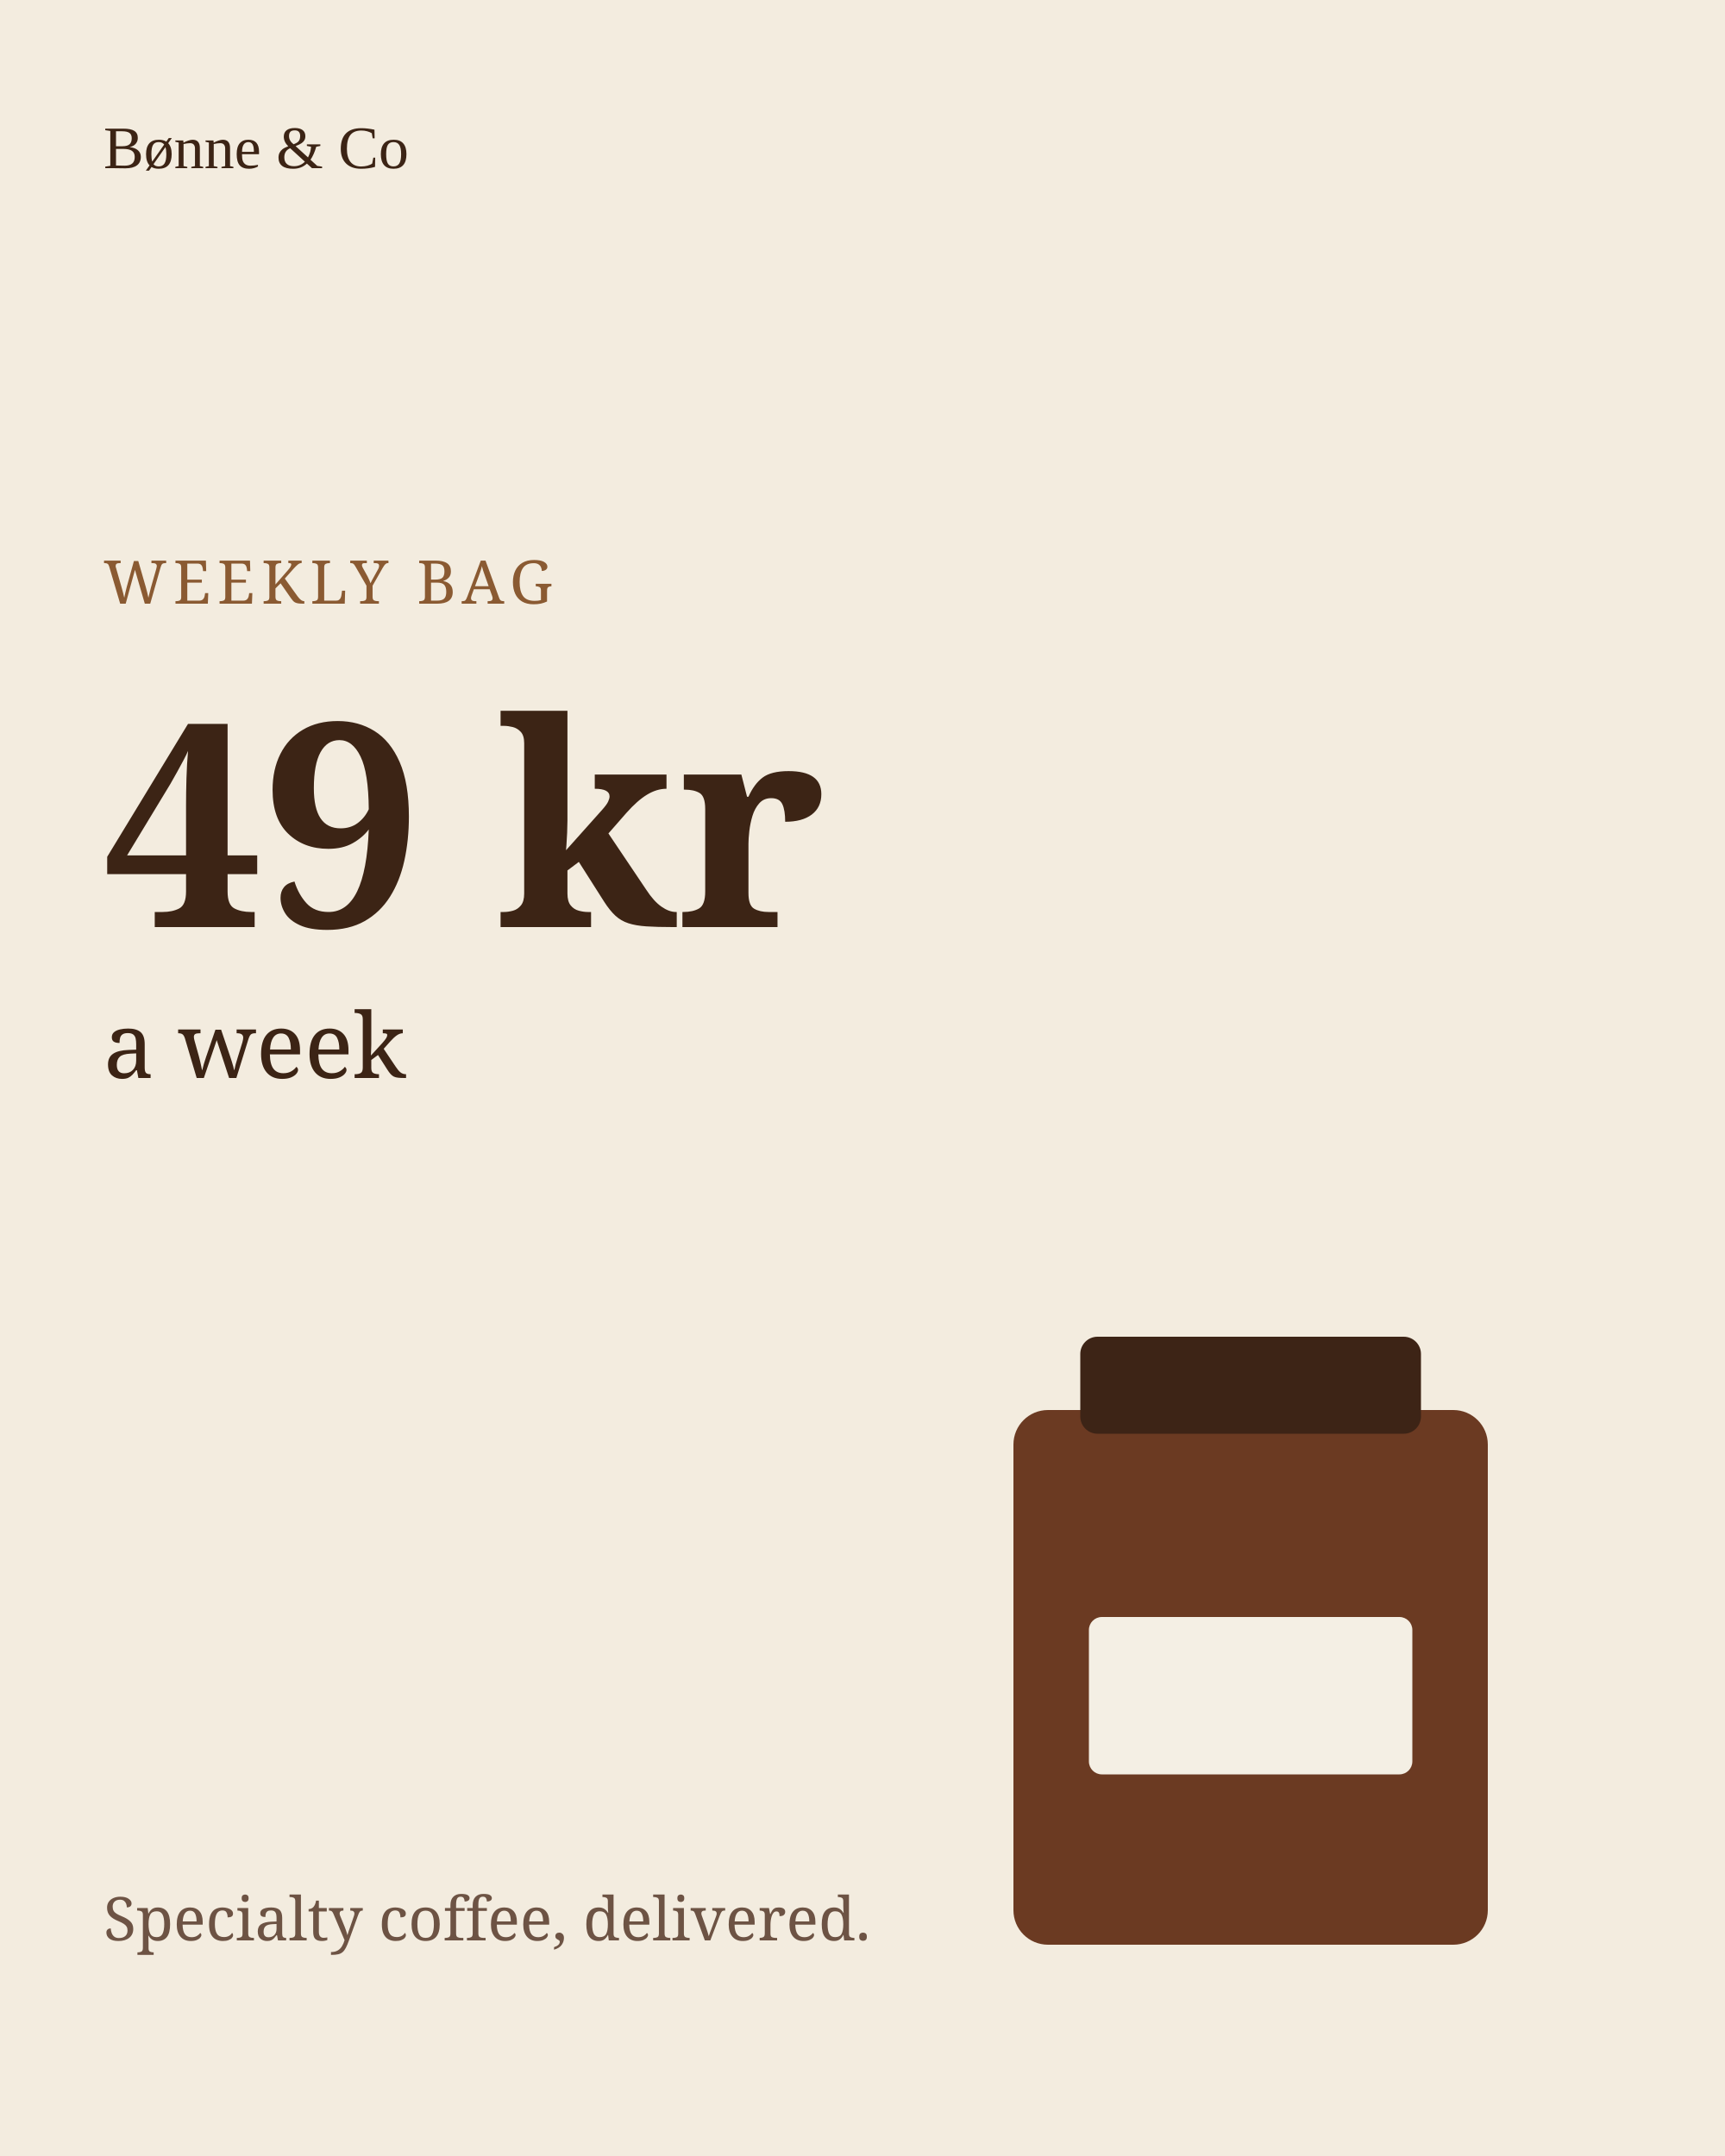
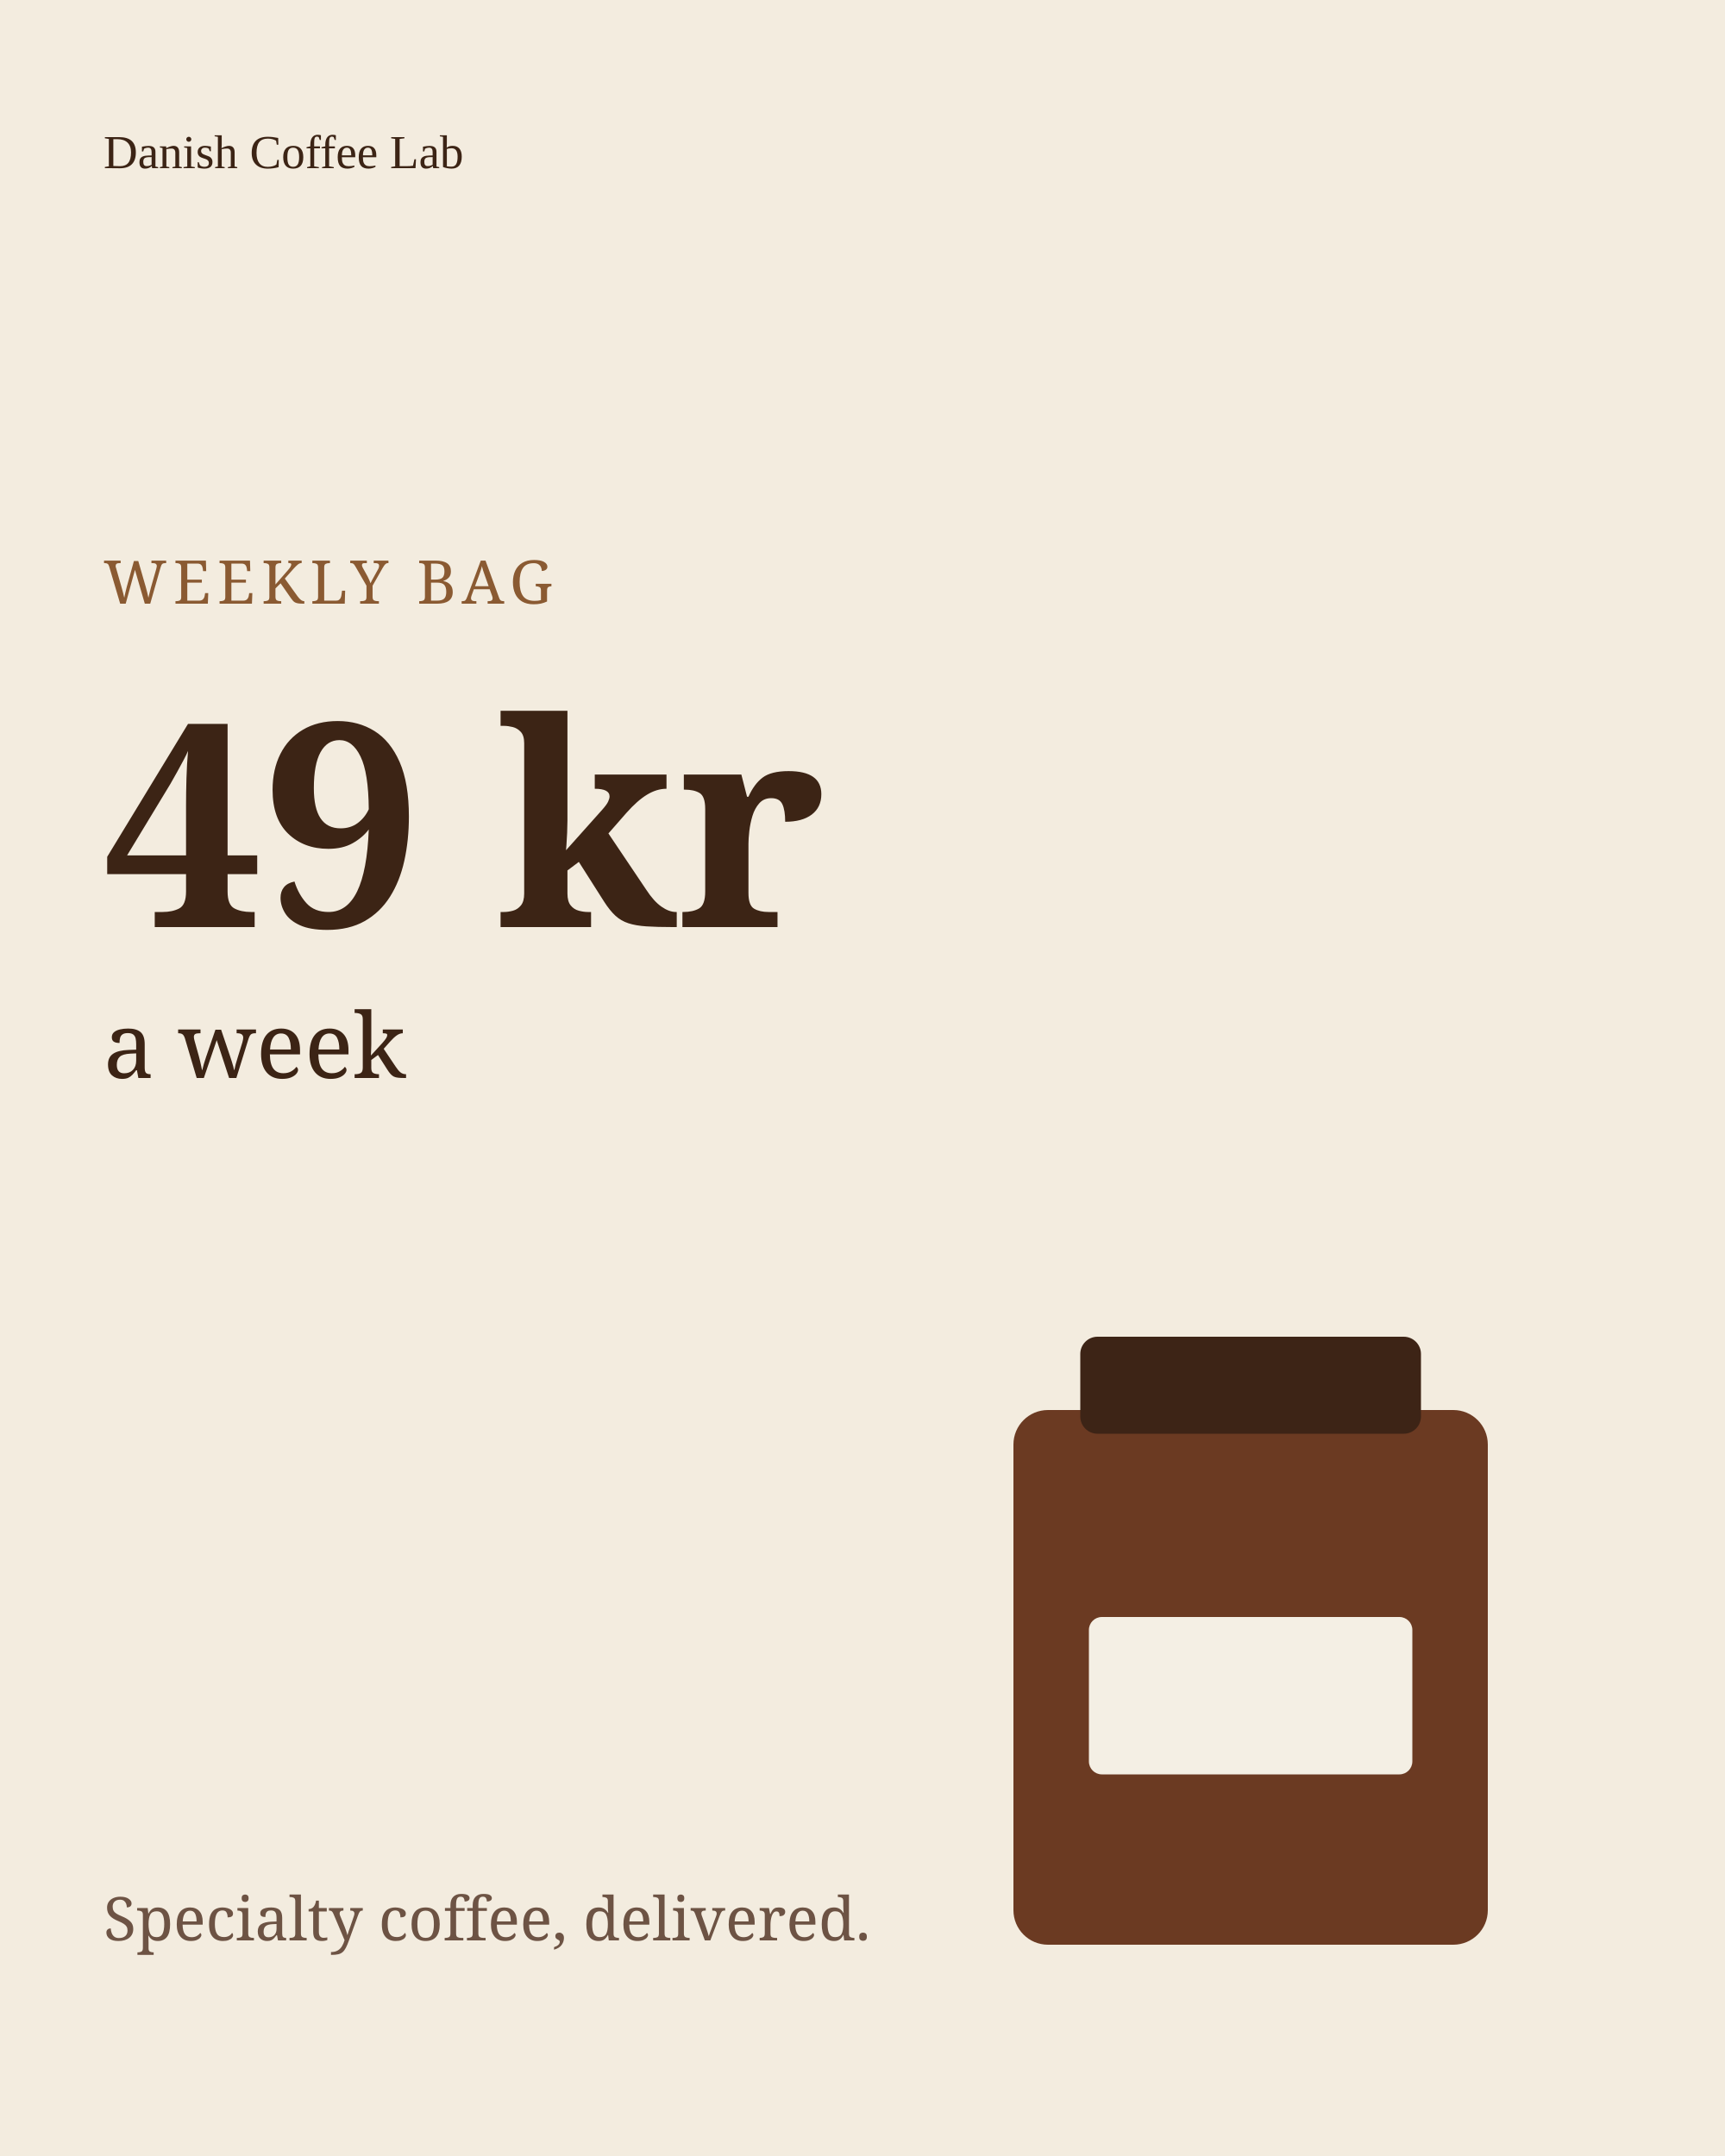
<svg xmlns="http://www.w3.org/2000/svg" width="800" height="1000" viewBox="0 0 800 1000">
  <rect width="800" height="1000" fill="#f3ecdf" />
-   <text x="48" y="78" fill="#3c2415" font-family="Georgia, 'Times New Roman', serif" font-size="28">Bønne &amp; Co</text>
+   <text x="48" y="78" fill="#3c2415" font-family="Georgia, 'Times New Roman', serif" font-size="22">Danish Coffee Lab</text>
  <text x="48" y="280" fill="#8a5a32" font-family="Georgia, serif" font-size="28" letter-spacing="3">WEEKLY BAG</text>
  <text x="48" y="430" fill="#3c2415" font-family="Georgia, serif" font-size="132" font-weight="700">49 kr</text>
  <text x="48" y="500" fill="#3c2415" font-family="Georgia, serif" font-size="42">a week</text>
  <rect x="470" y="654" width="220" height="248" rx="16" fill="#6b3a22" />
  <rect x="501" y="620" width="158" height="45" rx="8" fill="#3d2416" />
  <rect x="505" y="750" width="150" height="73" rx="6" fill="#f4efe4" />
  <text x="48" y="900" fill="#6d5344" font-family="Georgia, serif" font-size="28">Specialty coffee, delivered.</text>
</svg>
